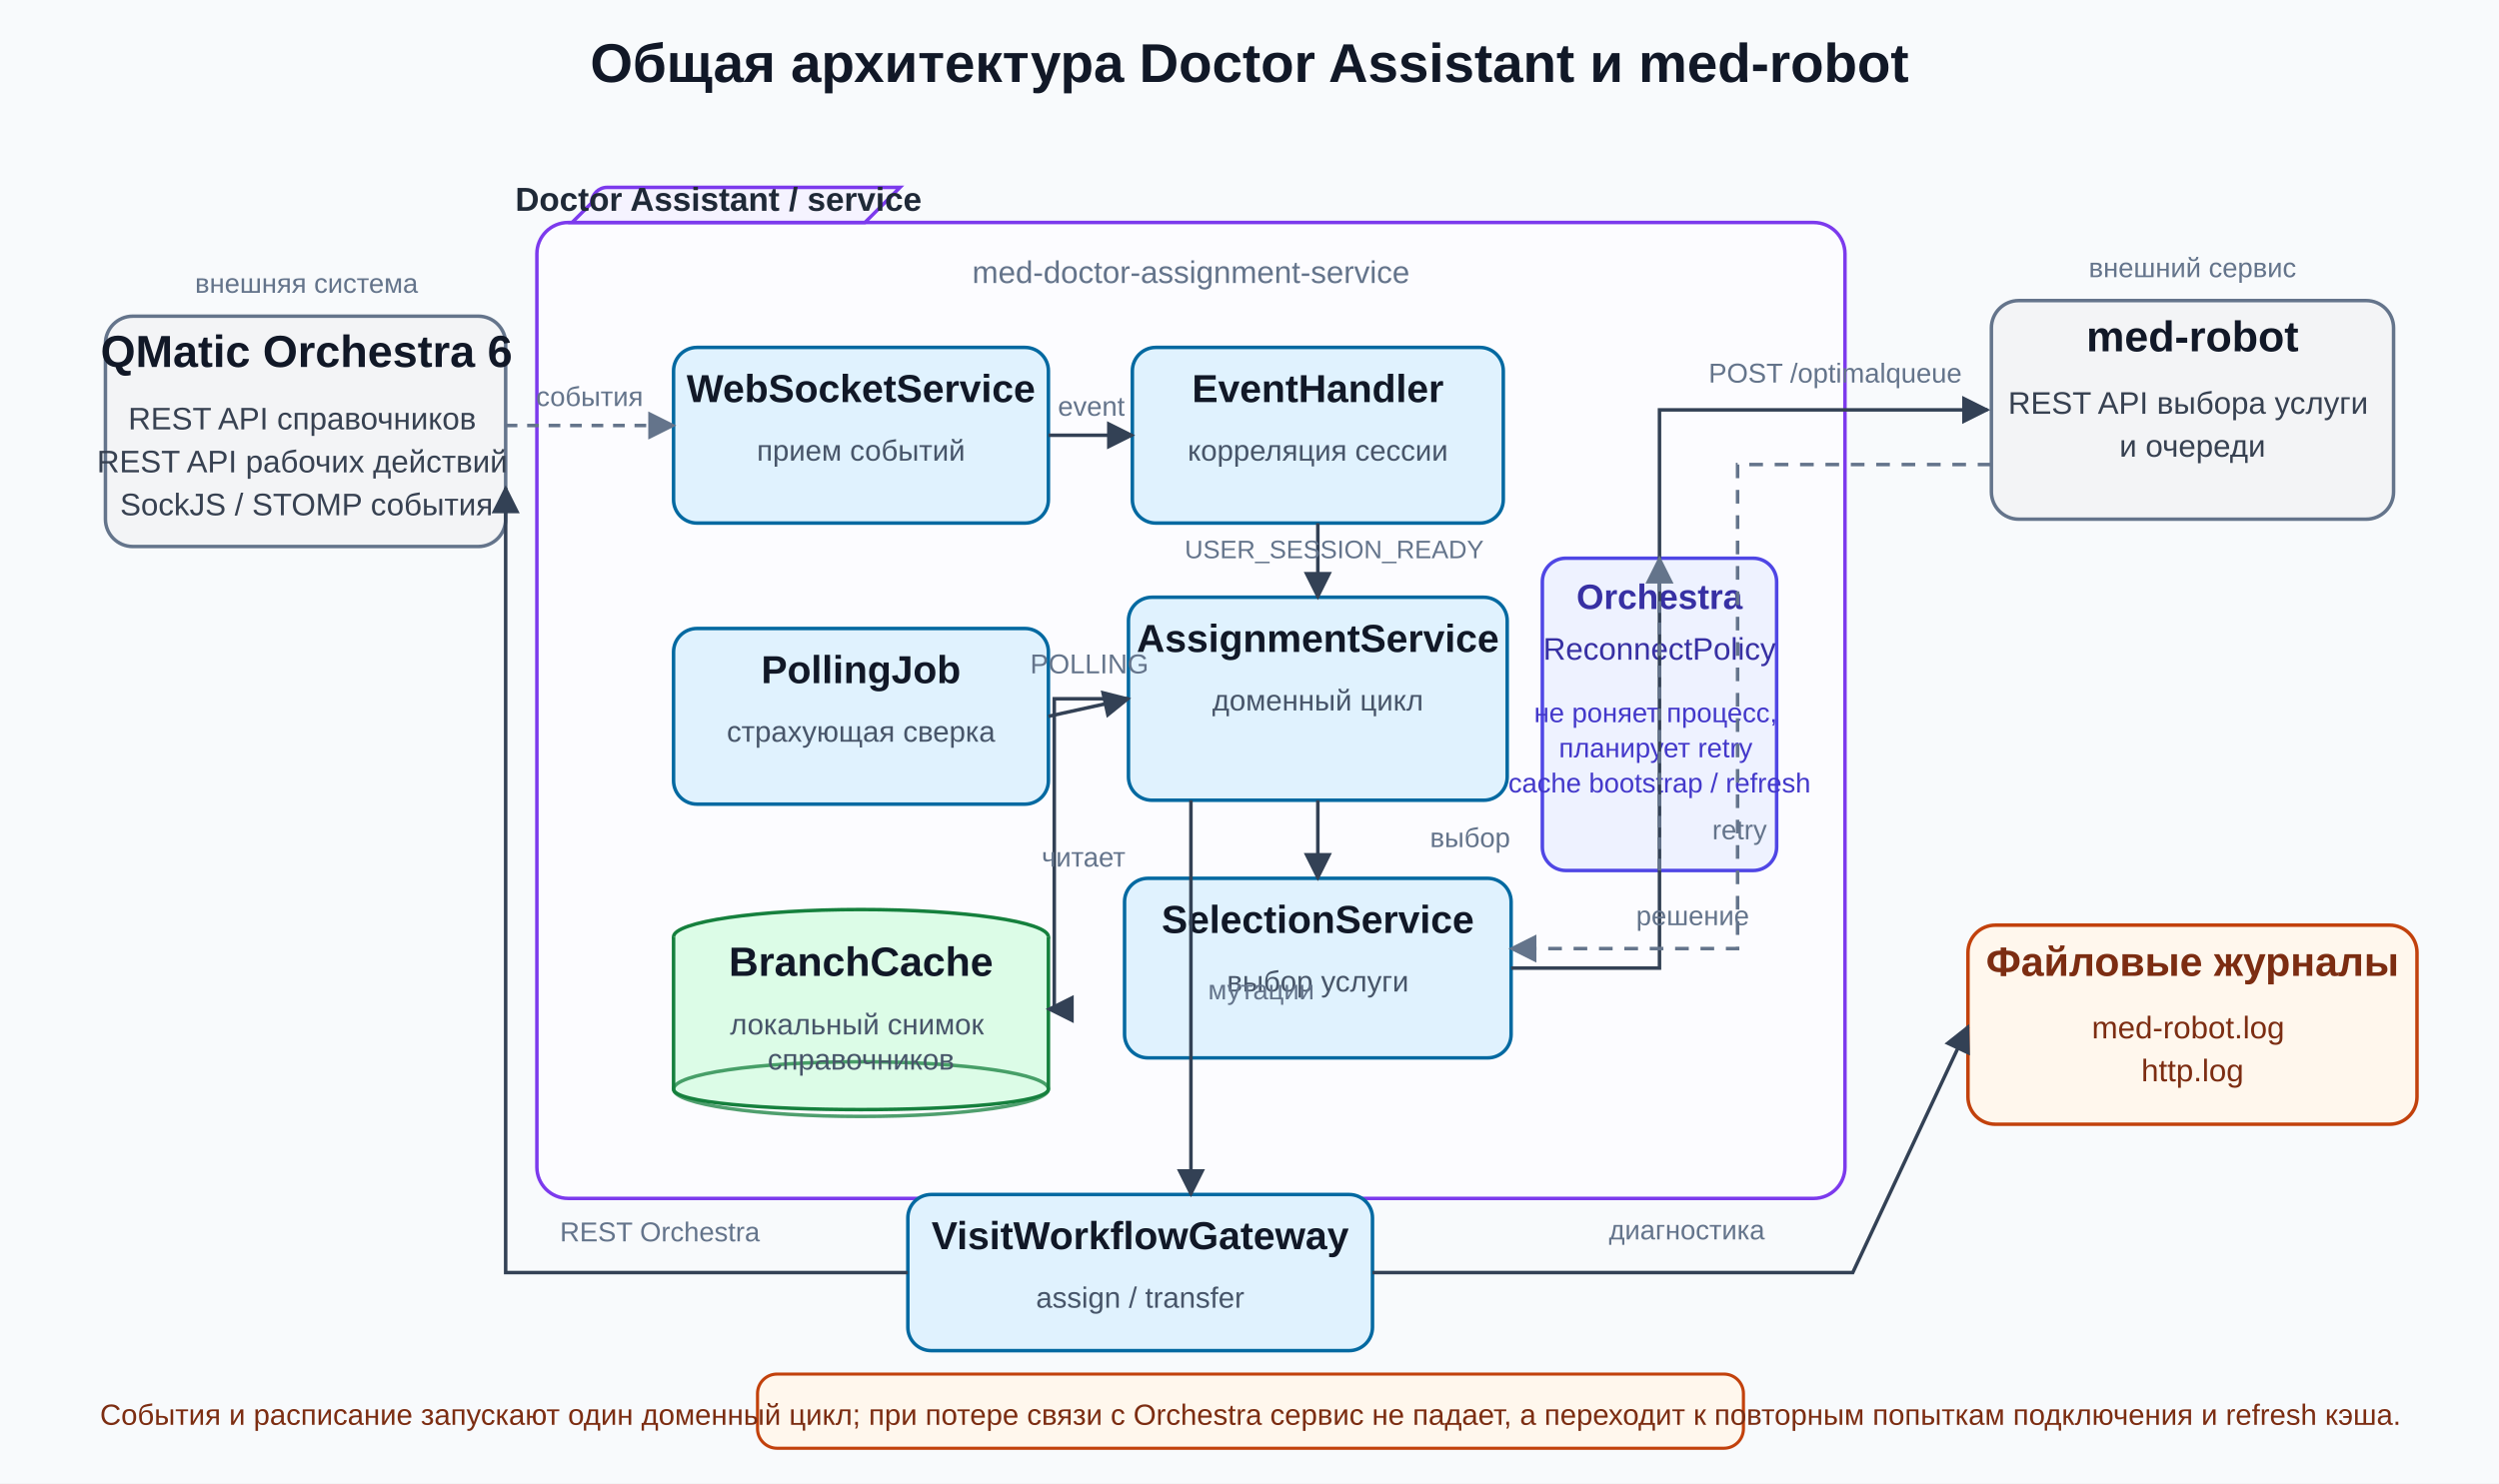
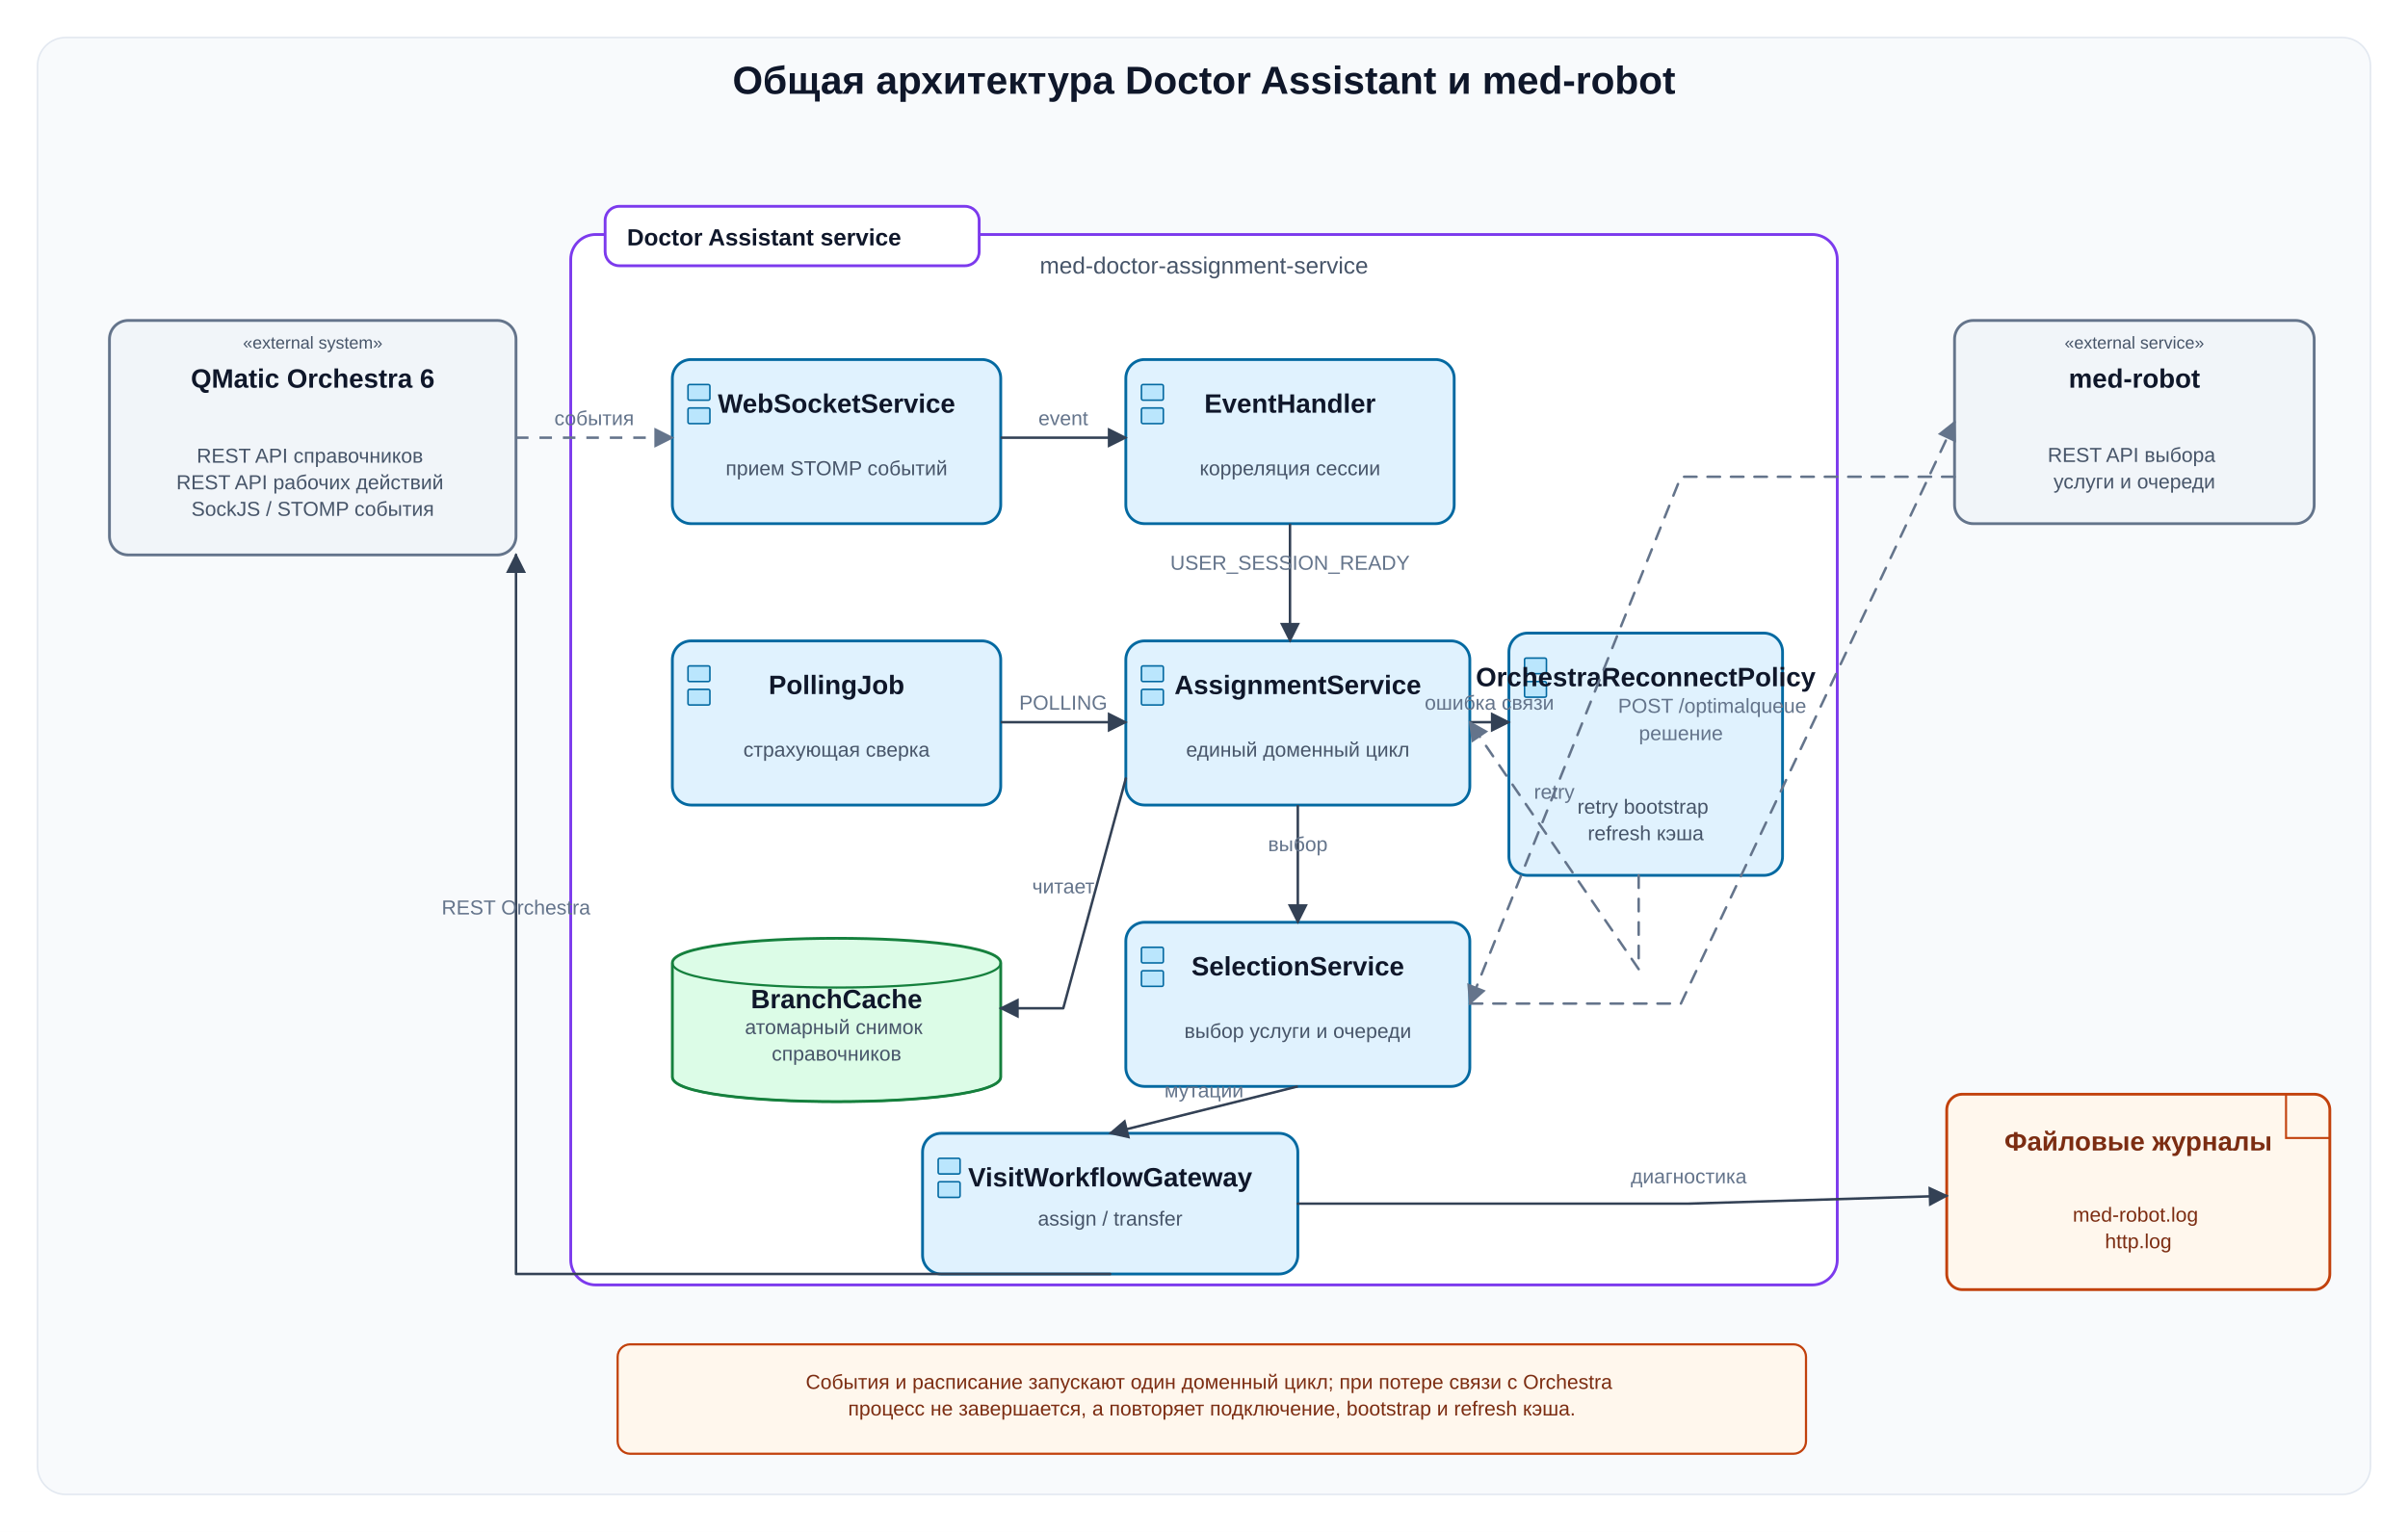
- <svg xmlns="http://www.w3.org/2000/svg" width="1280" height="760" viewBox="0 0 1280 760" role="img" aria-labelledby="title desc">
+ <svg xmlns="http://www.w3.org/2000/svg" width="1540" height="980" viewBox="0 0 1540 980" role="img" aria-label="Общая архитектура Doctor Assistant и med-robot">
  <defs>
    <marker id="arrow" viewBox="0 0 10 10" refX="9" refY="5" markerWidth="8" markerHeight="8" orient="auto-start-reverse">
      <path d="M 0 0 L 10 5 L 0 10 z" fill="#334155" />
    </marker>
-     <marker id="arrowDashed" viewBox="0 0 10 10" refX="9" refY="5" markerWidth="8" markerHeight="8" orient="auto-start-reverse">
-       <path d="M 0 0 L 10 5 L 0 10 z" fill="#64748b" />
+     <marker id="arrow-dashed" viewBox="0 0 10 10" refX="9" refY="5" markerWidth="8" markerHeight="8" orient="auto-start-reverse">
+       <path d="M 0 0 L 10 5 L 0 10 z" fill="#64748B" />
    </marker>
  </defs>
-   <rect width="100%" height="100%" fill="#f8fafc" />
-   <text x="640" y="42" font-family="Segoe UI, Arial, sans-serif" font-size="28" font-weight="700" fill="#111827" text-anchor="middle">Общая архитектура Doctor Assistant и med-robot</text>
-   <rect x="54" y="162" width="205" height="118" rx="14" fill="#f3f4f6" stroke="#64748b" stroke-width="1.8" />
-   <text x="157" y="188" font-family="Segoe UI, Arial, sans-serif" font-size="23" font-weight="700" fill="#111827" text-anchor="middle">QMatic Orchestra 6</text>
-   <text x="157" y="220" font-family="Segoe UI, Arial, sans-serif" font-size="16" font-weight="400" fill="#374151" text-anchor="middle">
-     <tspan x="157" dy="0">REST API справочников</tspan>
-     <tspan x="157" dy="22">REST API рабочих действий</tspan>
-     <tspan x="157" dy="22">SockJS / STOMP события</tspan>
+   <rect x="0.0" y="0.0" width="1540.0" height="980.0" rx="0.0" fill="#FFFFFF" stroke="none" stroke-width="1" />
+   <rect x="24.0" y="24.0" width="1492.0" height="932.0" rx="18.0" fill="#F8FAFC" stroke="#E2E8F0" stroke-width="1" />
+   <text x="770.0" y="60.0" text-anchor="middle" font-family="Segoe UI, Arial, sans-serif" font-size="25" font-weight="700" fill="#0F172A">Общая архитектура Doctor Assistant и med-robot</text>
+   <rect x="70.0" y="205.0" width="260.0" height="150.0" rx="12.0" fill="#F1F5F9" stroke="#64748B" stroke-width="1.8" />
+   <text x="200.0" y="223.0" text-anchor="middle" font-family="Segoe UI, Arial, sans-serif" font-size="11" font-weight="400" fill="#475569">«external system»</text>
+   <text x="200.0" y="248.0" text-anchor="middle" font-family="Segoe UI, Arial, sans-serif" font-size="17" font-weight="700" fill="#0F172A">
+     <tspan x="200.0" dy="0">QMatic Orchestra 6</tspan>
  </text>
-   <text x="157" y="150" font-family="Segoe UI, Arial, sans-serif" font-size="14" font-weight="400" fill="#64748b" text-anchor="middle">внешняя система</text>
-   <rect x="1020" y="154" width="206" height="112" rx="14" fill="#f3f4f6" stroke="#64748b" stroke-width="1.8" />
-   <text x="1123" y="180" font-family="Segoe UI, Arial, sans-serif" font-size="22" font-weight="700" fill="#111827" text-anchor="middle">med-robot</text>
-   <text x="1123" y="212" font-family="Segoe UI, Arial, sans-serif" font-size="16" font-weight="400" fill="#374151" text-anchor="middle">
-     <tspan x="1123" dy="0">REST API выбора услуги</tspan>
-     <tspan x="1123" dy="22">и очереди</tspan>
+   <text x="200.0" y="296.0" text-anchor="middle" font-family="Segoe UI, Arial, sans-serif" font-size="13" font-weight="400" fill="#475569">
+     <tspan x="200.0" dy="0">REST API справочников</tspan>
+     <tspan x="200.0" dy="17">REST API рабочих действий</tspan>
+     <tspan x="200.0" dy="17">SockJS / STOMP события</tspan>
  </text>
-   <text x="1123" y="142" font-family="Segoe UI, Arial, sans-serif" font-size="14" font-weight="400" fill="#64748b" text-anchor="middle">внешний сервис</text>
-   <rect x="1008" y="474" width="230" height="102" rx="14" fill="#fff7ed" stroke="#c2410c" stroke-width="1.8" />
-   <text x="1123" y="500" font-family="Segoe UI, Arial, sans-serif" font-size="21" font-weight="700" fill="#7c2d12" text-anchor="middle">Файловые журналы</text>
-   <text x="1123" y="532" font-family="Segoe UI, Arial, sans-serif" font-size="16" font-weight="400" fill="#7c2d12" text-anchor="middle">
-     <tspan x="1123" dy="0">med-robot.log</tspan>
-     <tspan x="1123" dy="22">http.log</tspan>
+   <rect x="1250.0" y="205.0" width="230.0" height="130.0" rx="12.0" fill="#F1F5F9" stroke="#64748B" stroke-width="1.8" />
+   <text x="1365.0" y="223.0" text-anchor="middle" font-family="Segoe UI, Arial, sans-serif" font-size="11" font-weight="400" fill="#475569">«external service»</text>
+   <text x="1365.0" y="248.0" text-anchor="middle" font-family="Segoe UI, Arial, sans-serif" font-size="17" font-weight="700" fill="#0F172A">
+     <tspan x="1365.0" dy="0">med-robot</tspan>
  </text>
-   <rect x="275" y="114" width="670" height="500" rx="16" fill="#fcfcff" stroke="#7c3aed" stroke-width="1.8" />
-   <path d="M 293,114 h 150 l 18,-18 h -150 a 8 8 0 0 0 -8 8 z" fill="#f5f3ff" stroke="#7c3aed" stroke-width="1.8" />
-   <text x="368" y="108" font-family="Segoe UI, Arial, sans-serif" font-size="17" font-weight="600" fill="#1f2937" text-anchor="middle">Doctor Assistant / service</text>
-   <text x="610" y="145" font-family="Segoe UI, Arial, sans-serif" font-size="16" font-weight="400" fill="#64748b" text-anchor="middle">med-doctor-assignment-service</text>
-   <rect x="345" y="178" width="192" height="90" rx="12" fill="#e0f2fe" stroke="#0369a1" stroke-width="1.8" />
-   <text x="441.0" y="206" font-family="Segoe UI, Arial, sans-serif" font-size="20" font-weight="700" fill="#111827" text-anchor="middle">WebSocketService</text>
-   <text x="441.0" y="236" font-family="Segoe UI, Arial, sans-serif" font-size="15" font-weight="400" fill="#475569" text-anchor="middle">
-     <tspan x="441.0" dy="0">прием событий</tspan>
+   <text x="1365.0" y="295.5" text-anchor="middle" font-family="Segoe UI, Arial, sans-serif" font-size="13" font-weight="400" fill="#475569">
+     <tspan x="1365.0" dy="0">REST API выбора</tspan>
+     <tspan x="1365.0" dy="17">услуги и очереди</tspan>
  </text>
-   <rect x="580" y="178" width="190" height="90" rx="12" fill="#e0f2fe" stroke="#0369a1" stroke-width="1.8" />
-   <text x="675.0" y="206" font-family="Segoe UI, Arial, sans-serif" font-size="20" font-weight="700" fill="#111827" text-anchor="middle">EventHandler</text>
-   <text x="675.0" y="236" font-family="Segoe UI, Arial, sans-serif" font-size="15" font-weight="400" fill="#475569" text-anchor="middle">
-     <tspan x="675.0" dy="0">корреляция сессии</tspan>
+   <rect x="1245.0" y="700.0" width="245.0" height="125.0" rx="10.0" fill="#FFF7ED" stroke="#C2410C" stroke-width="1.8" />
+   <path d="M 1462.0 700.0 L 1462.0 728.0 L 1490.0 728.0" fill="none" stroke="#C2410C" stroke-width="1.3" />
+   <text x="1367.5" y="736.0" text-anchor="middle" font-family="Segoe UI, Arial, sans-serif" font-size="17" font-weight="700" fill="#7C2D12">
+     <tspan x="1367.5" dy="0">Файловые журналы</tspan>
  </text>
-   <rect x="345" y="322" width="192" height="90" rx="12" fill="#e0f2fe" stroke="#0369a1" stroke-width="1.8" />
-   <text x="441.0" y="350" font-family="Segoe UI, Arial, sans-serif" font-size="20" font-weight="700" fill="#111827" text-anchor="middle">PollingJob</text>
-   <text x="441.0" y="380" font-family="Segoe UI, Arial, sans-serif" font-size="15" font-weight="400" fill="#475569" text-anchor="middle">
-     <tspan x="441.0" dy="0">страхующая сверка</tspan>
+   <text x="1367.5" y="781.5" text-anchor="middle" font-family="Segoe UI, Arial, sans-serif" font-size="13" font-weight="400" fill="#7C2D12">
+     <tspan x="1367.5" dy="0">med-robot.log</tspan>
+     <tspan x="1367.5" dy="17">http.log</tspan>
  </text>
-   <rect x="578" y="306" width="194" height="104" rx="12" fill="#e0f2fe" stroke="#0369a1" stroke-width="1.8" />
-   <text x="675.0" y="334" font-family="Segoe UI, Arial, sans-serif" font-size="20" font-weight="700" fill="#111827" text-anchor="middle">AssignmentService</text>
-   <text x="675.0" y="364" font-family="Segoe UI, Arial, sans-serif" font-size="15" font-weight="400" fill="#475569" text-anchor="middle">
-     <tspan x="675.0" dy="0">доменный цикл</tspan>
+   <rect x="365.0" y="150.0" width="810.0" height="672.0" rx="16.0" fill="#FFFFFF" stroke="#7C3AED" stroke-width="1.8" />
+   <rect x="387.0" y="132.0" width="239.2" height="38.0" rx="9.0" fill="#FFFFFF" stroke="#7C3AED" stroke-width="1.8" />
+   <text x="401.0" y="157.0" text-anchor="start" font-family="Segoe UI, Arial, sans-serif" font-size="15" font-weight="700" fill="#0F172A">Doctor Assistant service</text>
+   <text x="770.0" y="175.0" text-anchor="middle" font-family="Segoe UI, Arial, sans-serif" font-size="15" font-weight="400" fill="#475569">med-doctor-assignment-service</text>
+   <rect x="430.0" y="230.0" width="210.0" height="105.0" rx="12.0" fill="#E0F2FE" stroke="#0369A1" stroke-width="1.8" />
+   <rect x="440.0" y="246.0" width="14.0" height="10.0" rx="1.0" fill="#BAE6FD" stroke="#0369A1" stroke-width="1" />
+   <rect x="440.0" y="261.0" width="14.0" height="10.0" rx="1.0" fill="#BAE6FD" stroke="#0369A1" stroke-width="1" />
+   <text x="535.0" y="264.0" text-anchor="middle" font-family="Segoe UI, Arial, sans-serif" font-size="17" font-weight="700" fill="#0F172A">
+     <tspan x="535.0" dy="0">WebSocketService</tspan>
  </text>
-   <ellipse cx="441.0" cy="480" rx="96.0" ry="14" fill="#dcfce7" stroke="#15803d" stroke-width="1.8" />
-   <path d="M 345,480 V 558 C 345,572 537,572 537,558 V 480" fill="#dcfce7" stroke="#15803d" stroke-width="1.8" />
-   <ellipse cx="441.0" cy="558" rx="96.0" ry="14" fill="none" stroke="#15803d" stroke-width="1.8" opacity="0.75" />
-   <text x="441" y="500" font-family="Segoe UI, Arial, sans-serif" font-size="21" font-weight="700" fill="#111827" text-anchor="middle">BranchCache</text>
-   <text x="441" y="530" font-family="Segoe UI, Arial, sans-serif" font-size="15" font-weight="400" fill="#475569" text-anchor="middle">
-     <tspan x="441" dy="0">локальный снимок</tspan>
-     <tspan x="441" dy="18">справочников</tspan>
+   <text x="535.0" y="304.0" text-anchor="middle" font-family="Segoe UI, Arial, sans-serif" font-size="13" font-weight="400" fill="#475569">
+     <tspan x="535.0" dy="0">прием STOMP событий</tspan>
  </text>
-   <rect x="576" y="450" width="198" height="92" rx="12" fill="#e0f2fe" stroke="#0369a1" stroke-width="1.8" />
-   <text x="675.0" y="478" font-family="Segoe UI, Arial, sans-serif" font-size="20" font-weight="700" fill="#111827" text-anchor="middle">SelectionService</text>
-   <text x="675.0" y="508" font-family="Segoe UI, Arial, sans-serif" font-size="15" font-weight="400" fill="#475569" text-anchor="middle">
-     <tspan x="675.0" dy="0">выбор услуги</tspan>
+   <rect x="720.0" y="230.0" width="210.0" height="105.0" rx="12.0" fill="#E0F2FE" stroke="#0369A1" stroke-width="1.8" />
+   <rect x="730.0" y="246.0" width="14.0" height="10.0" rx="1.0" fill="#BAE6FD" stroke="#0369A1" stroke-width="1" />
+   <rect x="730.0" y="261.0" width="14.0" height="10.0" rx="1.0" fill="#BAE6FD" stroke="#0369A1" stroke-width="1" />
+   <text x="825.0" y="264.0" text-anchor="middle" font-family="Segoe UI, Arial, sans-serif" font-size="17" font-weight="700" fill="#0F172A">
+     <tspan x="825.0" dy="0">EventHandler</tspan>
  </text>
-   <rect x="465" y="612" width="238" height="80" rx="12" fill="#e0f2fe" stroke="#0369a1" stroke-width="1.8" />
-   <text x="584.0" y="640" font-family="Segoe UI, Arial, sans-serif" font-size="20" font-weight="700" fill="#111827" text-anchor="middle">VisitWorkflowGateway</text>
-   <text x="584.0" y="670" font-family="Segoe UI, Arial, sans-serif" font-size="15" font-weight="400" fill="#475569" text-anchor="middle">
-     <tspan x="584.0" dy="0">assign / transfer</tspan>
+   <text x="825.0" y="304.0" text-anchor="middle" font-family="Segoe UI, Arial, sans-serif" font-size="13" font-weight="400" fill="#475569">
+     <tspan x="825.0" dy="0">корреляция сессии</tspan>
  </text>
-   <rect x="790" y="286" width="120" height="160" rx="12" fill="#eef2ff" stroke="#4f46e5" stroke-width="1.8" />
-   <text x="850" y="312" font-family="Segoe UI, Arial, sans-serif" font-size="18" font-weight="700" fill="#3730a3" text-anchor="middle">Orchestra</text>
-   <text x="850" y="338" font-family="Segoe UI, Arial, sans-serif" font-size="16" font-weight="400" fill="#3730a3" text-anchor="middle">
-     <tspan x="850" dy="0">ReconnectPolicy</tspan>
+   <rect x="430.0" y="410.0" width="210.0" height="105.0" rx="12.0" fill="#E0F2FE" stroke="#0369A1" stroke-width="1.8" />
+   <rect x="440.0" y="426.0" width="14.0" height="10.0" rx="1.0" fill="#BAE6FD" stroke="#0369A1" stroke-width="1" />
+   <rect x="440.0" y="441.0" width="14.0" height="10.0" rx="1.0" fill="#BAE6FD" stroke="#0369A1" stroke-width="1" />
+   <text x="535.0" y="444.0" text-anchor="middle" font-family="Segoe UI, Arial, sans-serif" font-size="17" font-weight="700" fill="#0F172A">
+     <tspan x="535.0" dy="0">PollingJob</tspan>
  </text>
-   <text x="850" y="370" font-family="Segoe UI, Arial, sans-serif" font-size="14" font-weight="400" fill="#4338ca" text-anchor="middle">
-     <tspan x="850" dy="0">не роняет процесс,</tspan>
-     <tspan x="850" dy="18">планирует retry</tspan>
-     <tspan x="850" dy="18">cache bootstrap / refresh</tspan>
+   <text x="535.0" y="484.0" text-anchor="middle" font-family="Segoe UI, Arial, sans-serif" font-size="13" font-weight="400" fill="#475569">
+     <tspan x="535.0" dy="0">страхующая сверка</tspan>
  </text>
-   <polyline points="259,218 345,218" stroke="#64748b" stroke-width="1.8" fill="none" stroke-dasharray="6 5" marker-end="url(#arrowDashed)" />
-   <text x="302" y="208" font-family="Segoe UI, Arial, sans-serif" font-size="14" font-weight="400" fill="#64748b" text-anchor="middle">события</text>
-   <line x1="537" y1="223" x2="580" y2="223" stroke="#334155" stroke-width="1.8" fill="none" marker-end="url(#arrow)" />
-   <text x="559" y="213" font-family="Segoe UI, Arial, sans-serif" font-size="14" font-weight="400" fill="#64748b" text-anchor="middle">event</text>
-   <line x1="675" y1="268" x2="675" y2="306" stroke="#334155" stroke-width="1.8" fill="none" marker-end="url(#arrow)" />
-   <text x="760" y="286" font-family="Segoe UI, Arial, sans-serif" font-size="13" font-weight="400" fill="#64748b" text-anchor="end">USER_SESSION_READY</text>
-   <line x1="537" y1="367" x2="578" y2="358" stroke="#334155" stroke-width="1.8" fill="none" marker-end="url(#arrow)" />
-   <text x="558" y="345" font-family="Segoe UI, Arial, sans-serif" font-size="14" font-weight="400" fill="#64748b" text-anchor="middle">POLLING</text>
-   <polyline points="578,358 540,358 540,517 537,517" stroke="#334155" stroke-width="1.8" fill="none" marker-end="url(#arrow)" />
-   <text x="555" y="444" font-family="Segoe UI, Arial, sans-serif" font-size="14" font-weight="400" fill="#64748b" text-anchor="middle">читает</text>
-   <line x1="675" y1="410" x2="675" y2="450" stroke="#334155" stroke-width="1.8" fill="none" marker-end="url(#arrow)" />
-   <text x="753" y="434" font-family="Segoe UI, Arial, sans-serif" font-size="14" font-weight="400" fill="#64748b" text-anchor="middle">выбор</text>
-   <polyline points="774,496 850,496 850,210 1018,210" stroke="#334155" stroke-width="1.8" fill="none" marker-end="url(#arrow)" />
-   <text x="940" y="196" font-family="Segoe UI, Arial, sans-serif" font-size="14" font-weight="400" fill="#64748b" text-anchor="middle">POST /optimalqueue</text>
-   <polyline points="1020,238 890,238 890,486 774,486" stroke="#64748b" stroke-width="1.8" fill="none" stroke-dasharray="7 6" marker-end="url(#arrowDashed)" />
-   <text x="867" y="474" font-family="Segoe UI, Arial, sans-serif" font-size="14" font-weight="400" fill="#64748b" text-anchor="middle">решение</text>
-   <polyline points="610,410 610,612" stroke="#334155" stroke-width="1.8" fill="none" marker-end="url(#arrow)" />
-   <text x="646" y="512" font-family="Segoe UI, Arial, sans-serif" font-size="14" font-weight="400" fill="#64748b" text-anchor="middle">мутации</text>
-   <polyline points="465,652 259,652 259,250" stroke="#334155" stroke-width="1.8" fill="none" marker-end="url(#arrow)" />
-   <text x="338" y="636" font-family="Segoe UI, Arial, sans-serif" font-size="14" font-weight="400" fill="#64748b" text-anchor="middle">REST Orchestra</text>
-   <polyline points="703,652 949,652 1008,526" stroke="#334155" stroke-width="1.8" fill="none" marker-end="url(#arrow)" />
-   <text x="864" y="635" font-family="Segoe UI, Arial, sans-serif" font-size="14" font-weight="400" fill="#64748b" text-anchor="middle">диагностика</text>
-   <polyline points="850,446 850,286" stroke="#64748b" stroke-width="1.8" fill="none" stroke-dasharray="6 5" marker-end="url(#arrowDashed)" />
-   <text x="877" y="430" font-family="Segoe UI, Arial, sans-serif" font-size="14" font-weight="400" fill="#64748b" text-anchor="start">retry</text>
-   <rect x="388" y="704" width="505" height="38" rx="10" fill="#fff7ed" stroke="#c2410c" stroke-width="1.6" />
-   <text x="640.5" y="730" font-family="Segoe UI, Arial, sans-serif" font-size="15" font-weight="400" fill="#7c2d12" text-anchor="middle">
-     <tspan x="640.5" dy="0">События и расписание запускают один доменный цикл; при потере связи с Orchestra сервис не падает, а переходит к повторным попыткам подключения и refresh кэша.</tspan>
+   <rect x="720.0" y="410.0" width="220.0" height="105.0" rx="12.0" fill="#E0F2FE" stroke="#0369A1" stroke-width="1.8" />
+   <rect x="730.0" y="426.0" width="14.0" height="10.0" rx="1.0" fill="#BAE6FD" stroke="#0369A1" stroke-width="1" />
+   <rect x="730.0" y="441.0" width="14.0" height="10.0" rx="1.0" fill="#BAE6FD" stroke="#0369A1" stroke-width="1" />
+   <text x="830.0" y="444.0" text-anchor="middle" font-family="Segoe UI, Arial, sans-serif" font-size="17" font-weight="700" fill="#0F172A">
+     <tspan x="830.0" dy="0">AssignmentService</tspan>
+   </text>
+   <text x="830.0" y="484.0" text-anchor="middle" font-family="Segoe UI, Arial, sans-serif" font-size="13" font-weight="400" fill="#475569">
+     <tspan x="830.0" dy="0">единый доменный цикл</tspan>
+   </text>
+   <rect x="720.0" y="590.0" width="220.0" height="105.0" rx="12.0" fill="#E0F2FE" stroke="#0369A1" stroke-width="1.8" />
+   <rect x="730.0" y="606.0" width="14.0" height="10.0" rx="1.0" fill="#BAE6FD" stroke="#0369A1" stroke-width="1" />
+   <rect x="730.0" y="621.0" width="14.0" height="10.0" rx="1.0" fill="#BAE6FD" stroke="#0369A1" stroke-width="1" />
+   <text x="830.0" y="624.0" text-anchor="middle" font-family="Segoe UI, Arial, sans-serif" font-size="17" font-weight="700" fill="#0F172A">
+     <tspan x="830.0" dy="0">SelectionService</tspan>
+   </text>
+   <text x="830.0" y="664.0" text-anchor="middle" font-family="Segoe UI, Arial, sans-serif" font-size="13" font-weight="400" fill="#475569">
+     <tspan x="830.0" dy="0">выбор услуги и очереди</tspan>
+   </text>
+   <rect x="590.0" y="725.0" width="240.0" height="90.0" rx="12.0" fill="#E0F2FE" stroke="#0369A1" stroke-width="1.8" />
+   <rect x="600.0" y="741.0" width="14.0" height="10.0" rx="1.0" fill="#BAE6FD" stroke="#0369A1" stroke-width="1" />
+   <rect x="600.0" y="756.0" width="14.0" height="10.0" rx="1.0" fill="#BAE6FD" stroke="#0369A1" stroke-width="1" />
+   <text x="710.0" y="759.0" text-anchor="middle" font-family="Segoe UI, Arial, sans-serif" font-size="17" font-weight="700" fill="#0F172A">
+     <tspan x="710.0" dy="0">VisitWorkflowGateway</tspan>
+   </text>
+   <text x="710.0" y="784.0" text-anchor="middle" font-family="Segoe UI, Arial, sans-serif" font-size="13" font-weight="400" fill="#475569">
+     <tspan x="710.0" dy="0">assign / transfer</tspan>
+   </text>
+   <rect x="965.0" y="405.0" width="175.0" height="155.0" rx="12.0" fill="#E0F2FE" stroke="#0369A1" stroke-width="1.8" />
+   <rect x="975.0" y="421.0" width="14.0" height="10.0" rx="1.0" fill="#BAE6FD" stroke="#0369A1" stroke-width="1" />
+   <rect x="975.0" y="436.0" width="14.0" height="10.0" rx="1.0" fill="#BAE6FD" stroke="#0369A1" stroke-width="1" />
+   <text x="1052.5" y="439.0" text-anchor="middle" font-family="Segoe UI, Arial, sans-serif" font-size="17" font-weight="700" fill="#0F172A">
+     <tspan x="1052.5" dy="0">OrchestraReconnectPolicy</tspan>
+   </text>
+   <text x="1052.5" y="520.5" text-anchor="middle" font-family="Segoe UI, Arial, sans-serif" font-size="13" font-weight="400" fill="#475569">
+     <tspan x="1052.5" dy="0">retry bootstrap</tspan>
+     <tspan x="1052.5" dy="17">refresh кэша</tspan>
+   </text>
+   <path d="M 430.0 616.0 C 430.0 595.0, 640.0 595.0, 640.0 616.0 L 640.0 689.0 C 640.0 710.0, 430.0 710.0, 430.0 689.0 Z" fill="#DCFCE7" stroke="#15803D" stroke-width="1.8" />
+   <path d="M 430.0 616.0 C 430.0 637.0, 640.0 637.0, 640.0 616.0" fill="none" stroke="#15803D" stroke-width="1.4" />
+   <path d="M 430.0 689.0 C 430.0 710.0, 640.0 710.0, 640.0 689.0" fill="none" stroke="#15803D" stroke-width="1.4" />
+   <text x="535.0" y="645.0" text-anchor="middle" font-family="Segoe UI, Arial, sans-serif" font-size="17" font-weight="700" fill="#0F172A">
+     <tspan x="535.0" dy="0">BranchCache</tspan>
+   </text>
+   <text x="535.0" y="661.5" text-anchor="middle" font-family="Segoe UI, Arial, sans-serif" font-size="13" font-weight="400" fill="#475569">
+     <tspan x="535.0" dy="0">атомарный снимок</tspan>
+     <tspan x="535.0" dy="17">справочников</tspan>
+   </text>
+   <path d="M 330.0 280.0 L 430.0 280.0" fill="none" stroke="#64748B" stroke-width="1.6" stroke-dasharray="8 7" marker-end="url(#arrow-dashed)" />
+   <text x="380.0" y="272.0" text-anchor="middle" font-family="Segoe UI, Arial, sans-serif" font-size="13" font-weight="400" fill="#64748B">события</text>
+   <path d="M 640.0 280.0 L 720.0 280.0" fill="none" stroke="#334155" stroke-width="1.6" marker-end="url(#arrow)" />
+   <text x="680.0" y="272.0" text-anchor="middle" font-family="Segoe UI, Arial, sans-serif" font-size="13" font-weight="400" fill="#64748B">event</text>
+   <path d="M 825.0 335.0 L 825.0 410.0" fill="none" stroke="#334155" stroke-width="1.6" marker-end="url(#arrow)" />
+   <text x="825.0" y="364.5" text-anchor="middle" font-family="Segoe UI, Arial, sans-serif" font-size="13" font-weight="400" fill="#64748B">USER_SESSION_READY</text>
+   <path d="M 640.0 462.0 L 720.0 462.0" fill="none" stroke="#334155" stroke-width="1.6" marker-end="url(#arrow)" />
+   <text x="680.0" y="454.0" text-anchor="middle" font-family="Segoe UI, Arial, sans-serif" font-size="13" font-weight="400" fill="#64748B">POLLING</text>
+   <path d=" M 720.0 498.0 L 680.0 645.0 L 640.0 645.0" fill="none" stroke="#334155" stroke-width="1.6" stroke-linejoin="round" stroke-linecap="round" marker-end="url(#arrow)" />
+   <text x="680.0" y="571.5" text-anchor="middle" font-family="Segoe UI, Arial, sans-serif" font-size="13" font-weight="400" fill="#64748B">читает</text>
+   <path d="M 830.0 515.0 L 830.0 590.0" fill="none" stroke="#334155" stroke-width="1.6" marker-end="url(#arrow)" />
+   <text x="830.0" y="544.5" text-anchor="middle" font-family="Segoe UI, Arial, sans-serif" font-size="13" font-weight="400" fill="#64748B">выбор</text>
+   <path d=" M 940.0 642.0 L 1075.0 642.0 L 1250.0 270.0" fill="none" stroke="#64748B" stroke-width="1.6" stroke-linejoin="round" stroke-linecap="round" stroke-dasharray="8 7" marker-end="url(#arrow-dashed)" />
+   <text x="1095.0" y="456.0" text-anchor="middle" font-family="Segoe UI, Arial, sans-serif" font-size="13" font-weight="400" fill="#64748B">POST /optimalqueue</text>
+   <path d=" M 1250.0 305.0 L 1075.0 305.0 L 940.0 642.0" fill="none" stroke="#64748B" stroke-width="1.6" stroke-linejoin="round" stroke-linecap="round" stroke-dasharray="8 7" marker-end="url(#arrow-dashed)" />
+   <text x="1075.0" y="473.5" text-anchor="middle" font-family="Segoe UI, Arial, sans-serif" font-size="13" font-weight="400" fill="#64748B">решение</text>
+   <path d="M 830.0 695.0 L 710.0 725.0" fill="none" stroke="#334155" stroke-width="1.6" marker-end="url(#arrow)" />
+   <text x="770.0" y="702.0" text-anchor="middle" font-family="Segoe UI, Arial, sans-serif" font-size="13" font-weight="400" fill="#64748B">мутации</text>
+   <path d=" M 710.0 815.0 L 330.0 815.0 L 330.0 355.0" fill="none" stroke="#334155" stroke-width="1.6" stroke-linejoin="round" stroke-linecap="round" marker-end="url(#arrow)" />
+   <text x="330.0" y="585.0" text-anchor="middle" font-family="Segoe UI, Arial, sans-serif" font-size="13" font-weight="400" fill="#64748B">REST Orchestra</text>
+   <path d=" M 830.0 770.0 L 1080.0 770.0 L 1245.0 765.0" fill="none" stroke="#334155" stroke-width="1.6" stroke-linejoin="round" stroke-linecap="round" marker-end="url(#arrow)" />
+   <text x="1080.0" y="757.0" text-anchor="middle" font-family="Segoe UI, Arial, sans-serif" font-size="13" font-weight="400" fill="#64748B">диагностика</text>
+   <path d="M 940.0 462.0 L 965.0 462.0" fill="none" stroke="#334155" stroke-width="1.6" marker-end="url(#arrow)" />
+   <text x="952.5" y="454.0" text-anchor="middle" font-family="Segoe UI, Arial, sans-serif" font-size="13" font-weight="400" fill="#64748B">ошибка связи</text>
+   <path d=" M 1048.0 560.0 L 1048.0 620.0 L 940.0 462.0" fill="none" stroke="#64748B" stroke-width="1.6" stroke-linejoin="round" stroke-linecap="round" stroke-dasharray="8 7" marker-end="url(#arrow-dashed)" />
+   <text x="994.0" y="511.0" text-anchor="middle" font-family="Segoe UI, Arial, sans-serif" font-size="13" font-weight="400" fill="#64748B">retry</text>
+   <rect x="395.0" y="860.0" width="760.0" height="70.0" rx="8.0" fill="#FFF7ED" stroke="#C2410C" stroke-width="1.4" />
+   <text x="775.0" y="888.5" text-anchor="middle" font-family="Segoe UI, Arial, sans-serif" font-size="13" font-weight="400" fill="#7C2D12">
+     <tspan x="775.0" dy="0">События и расписание запускают один доменный цикл; при потере связи с Orchestra</tspan>
+     <tspan x="775.0" dy="17">процесс не завершается, а повторяет подключение, bootstrap и refresh кэша.</tspan>
  </text>
</svg>
